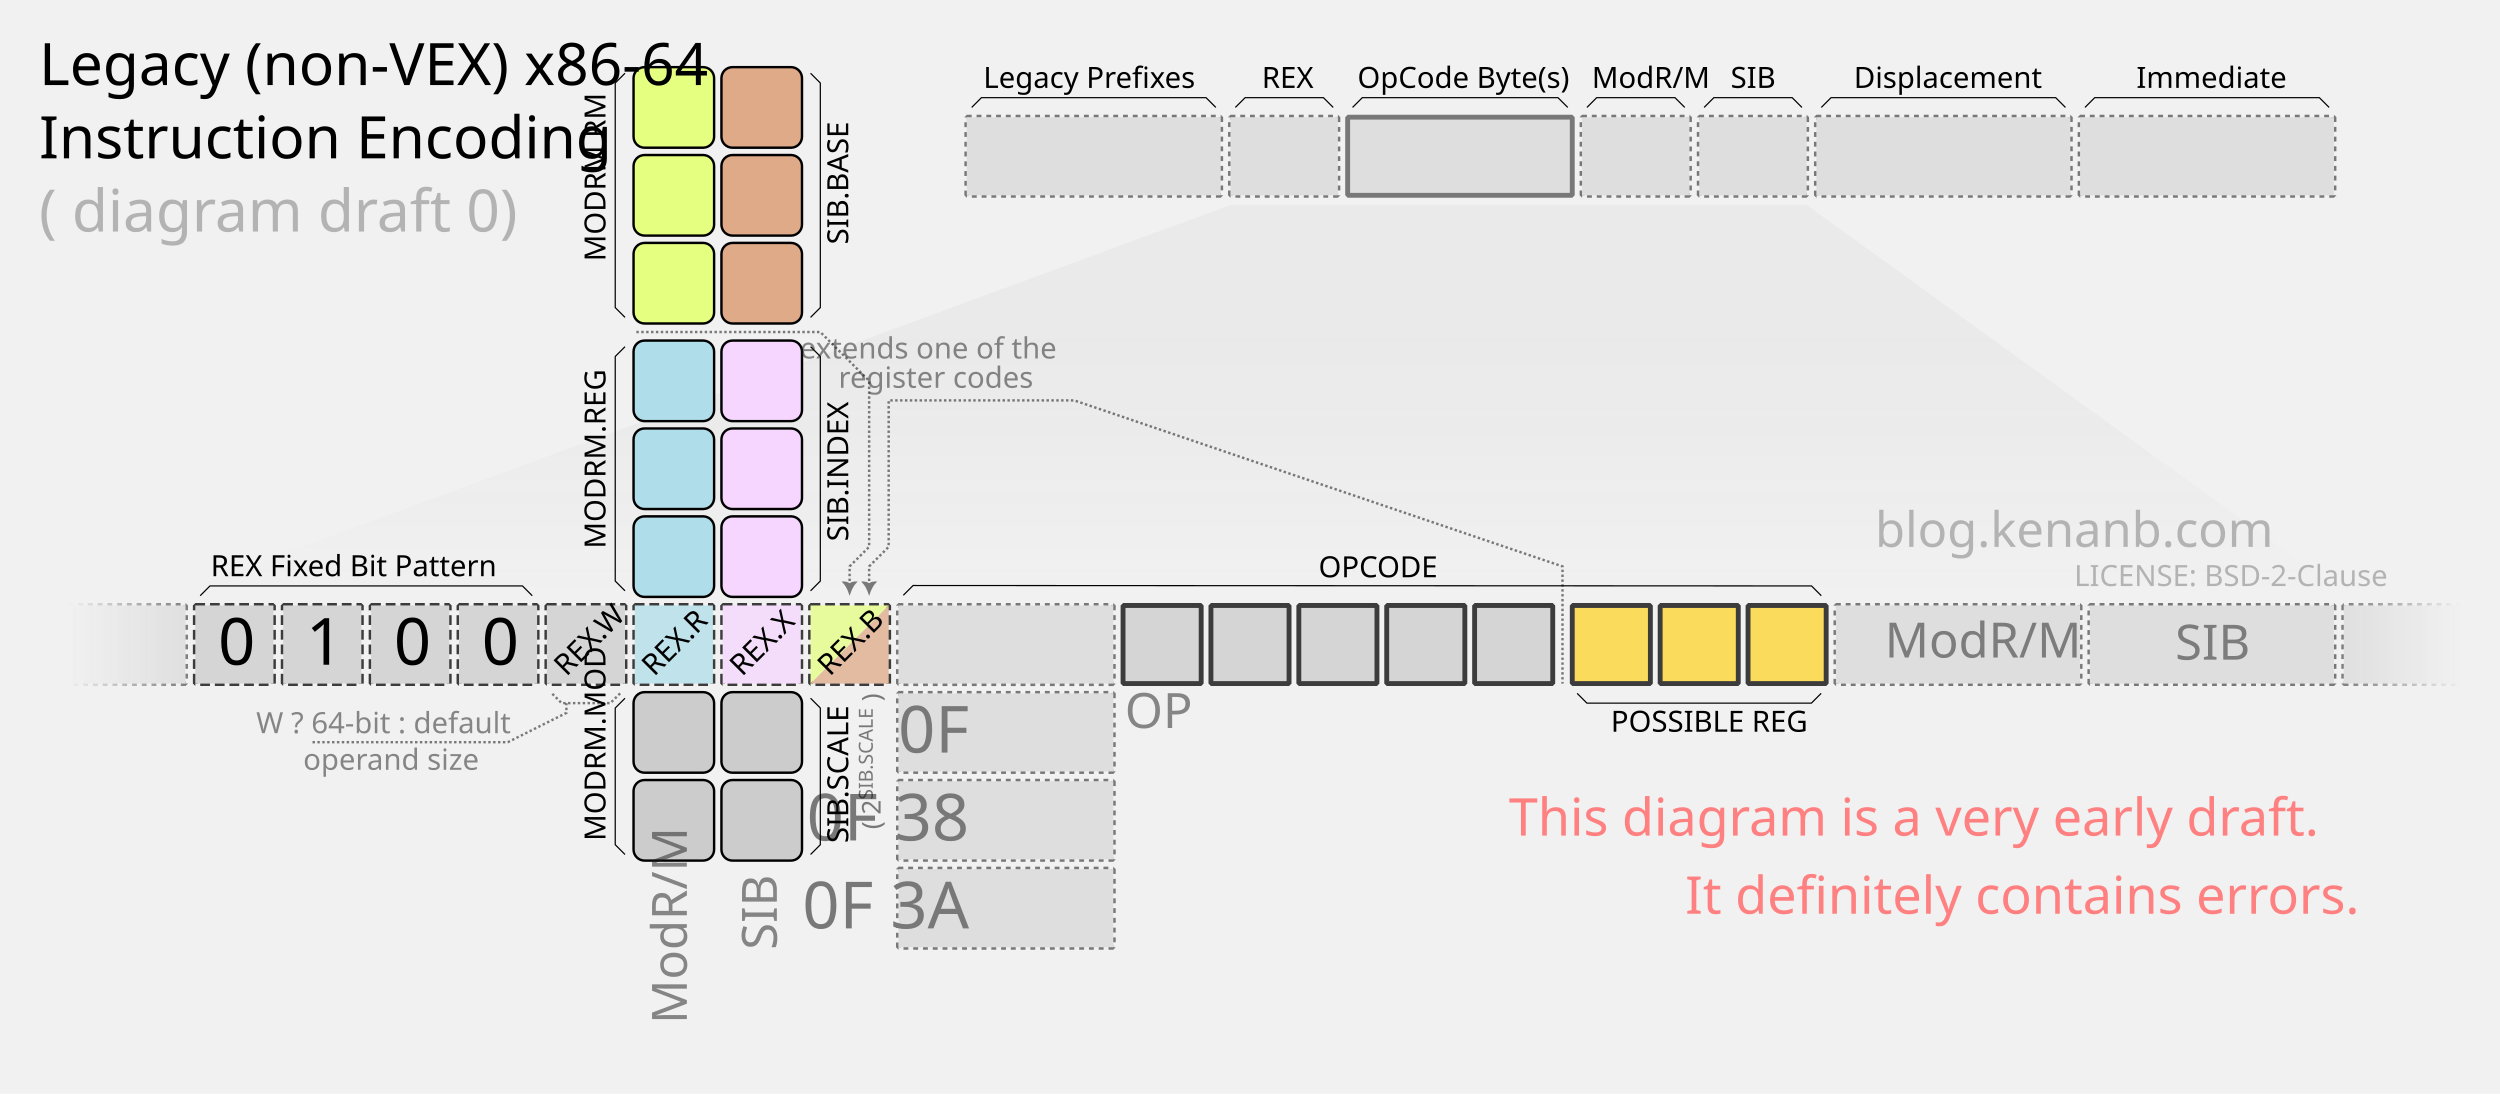
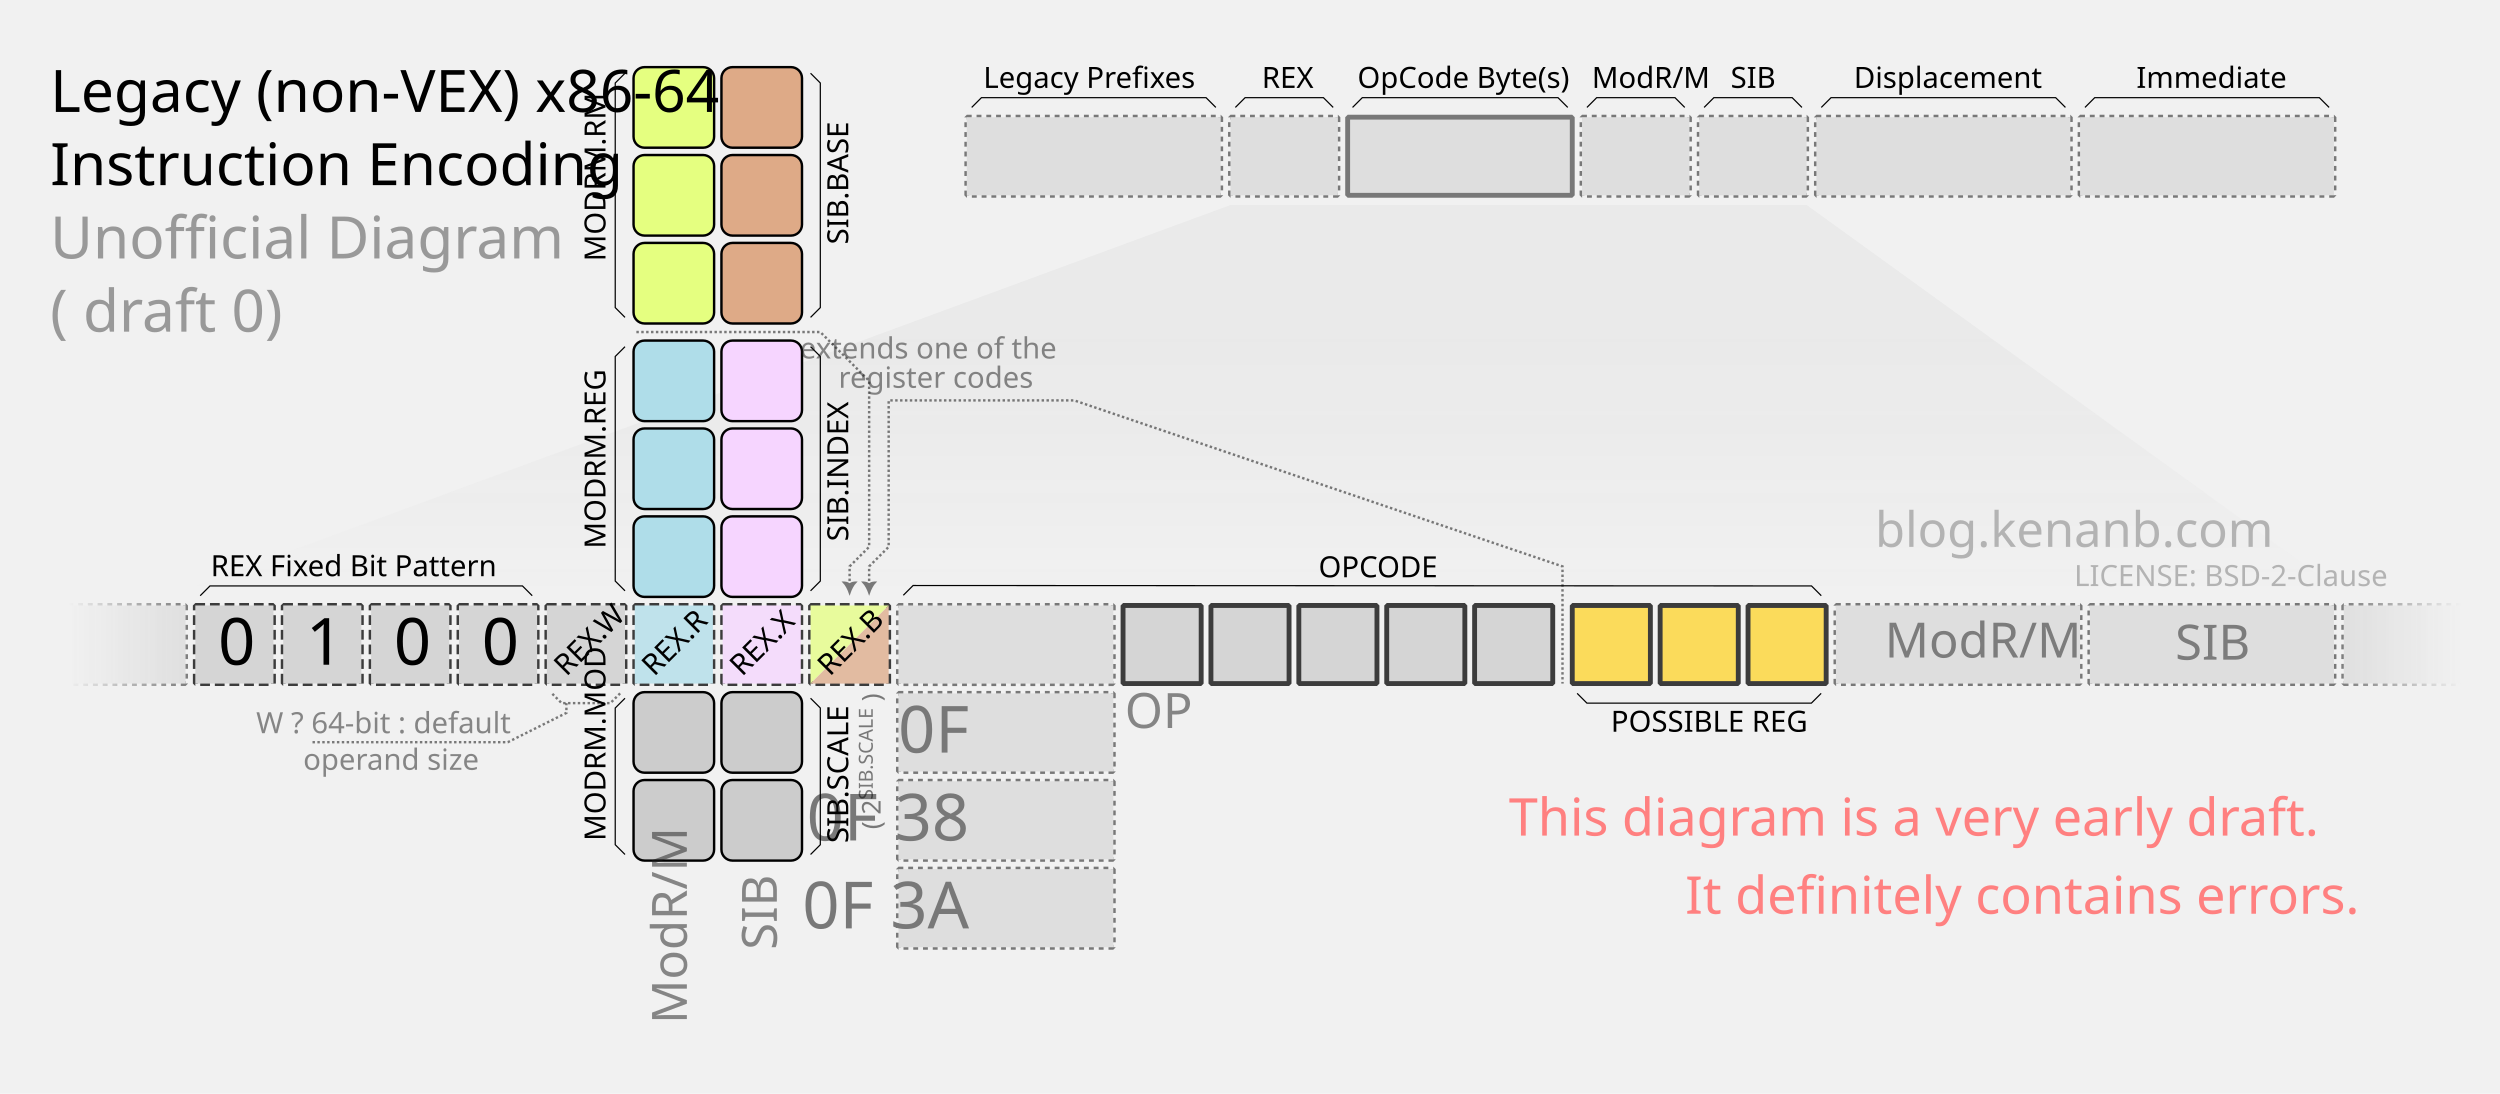
<svg xmlns="http://www.w3.org/2000/svg" xmlns:xlink="http://www.w3.org/1999/xlink" width="2048" height="896" viewBox="0 0 541.867 237.067" version="1.1" id="svg1">
  <defs id="defs1">
    <linearGradient id="linearGradient6">
      <stop style="stop-color:#4d4d4d;stop-opacity:1;" offset="0" id="stop6" />
      <stop style="stop-color:#4d4d4d;stop-opacity:0;" offset="1" id="stop7" />
    </linearGradient>
    <linearGradient id="linearGradient46">
      <stop style="stop-color:#000000;stop-opacity:1;" offset="0" id="stop46" />
      <stop style="stop-color:#ffffff;stop-opacity:1;" offset="1" id="stop47" />
    </linearGradient>
    <rect x="1764.501" y="-27.168" width="108.166" height="226.028" id="rect44" />
    <marker style="overflow:visible" id="ArrowTriangleStylized" refX="0" refY="0" orient="auto-start-reverse" markerWidth="1" markerHeight="1" viewBox="0 0 1 1" preserveAspectRatio="xMidYMid">
      <path transform="scale(0.5)" style="fill:context-stroke;fill-rule:evenodd;stroke:context-stroke;stroke-width:1pt" d="m 6,0 c -3,1 -7,3 -9,5 0,0 0,-4 2,-5 -2,-1 -2,-5 -2,-5 2,2 6,4 9,5 z" id="path4" />
    </marker>
    <mask maskUnits="userSpaceOnUse" id="mask56">
      <rect style="opacity:1;fill:url(#linearGradient56);stroke-width:1.058;stroke-dasharray:none;stroke-dashoffset:0;paint-order:normal" id="rect56" width="35.983" height="25.532" x="14.817" y="84.534" />
    </mask>
    <linearGradient xlink:href="#linearGradient46" id="linearGradient56" gradientUnits="userSpaceOnUse" x1="23.283" y1="97.301" x2="50.271" y2="97.301" gradientTransform="translate(-3.8096509e-8)" />
    <mask maskUnits="userSpaceOnUse" id="mask57">
      <rect style="opacity:1;fill:url(#linearGradient57);stroke-width:1.058;stroke-dasharray:none;stroke-dashoffset:0;paint-order:normal" id="rect57" width="35.983" height="25.532" x="1.703" y="19.844" />
    </mask>
    <linearGradient xlink:href="#linearGradient46" id="linearGradient57" gradientUnits="userSpaceOnUse" x1="23.283" y1="97.301" x2="50.271" y2="97.301" gradientTransform="translate(-13.11394,-64.69059)" />
    <linearGradient xlink:href="#linearGradient6" id="linearGradient7" x1="296.333" y1="71.646" x2="296.333" y2="131.366" gradientUnits="userSpaceOnUse" />
  </defs>
  <g id="g8" transform="rotate(180,148.2415,39.07594)" />
  <g id="g59" transform="translate(177.8,46.56669)" />
  <rect style="font-variation-settings:normal;fill:#f1f1f1;fill-opacity:1;stroke:none;stroke-width:0.265;stroke-linecap:butt;stroke-linejoin:miter;stroke-miterlimit:4;stroke-dasharray:1.058, 1.058;stroke-dashoffset:0;stroke-opacity:1;paint-order:stroke markers fill" id="rect84" width="541.867" height="237.067" x="0" y="0" />
  <path style="opacity:0.05;fill:url(#linearGradient7);stroke:none;stroke-width:0.265px;stroke-linecap:butt;stroke-linejoin:miter;stroke-opacity:1" d="M 42.333,127 H 505.883 l -114.3,-82.55 -124.883,-2e-6 z" id="path6" />
  <g id="g40" transform="translate(30.04734,107.0239)" style="opacity:0.5;fill:#1a1a1a" mask="url(#mask57)">
    <text xml:space="preserve" style="font-size:10.583px;line-height:1.25;font-family:'Ubuntu Mono';-inkscape-font-specification:'Ubuntu Mono';letter-spacing:0px;word-spacing:0px;fill:#1a1a1a;stroke-width:0.265" x="37.104" y="50.8" id="text39">
      <tspan id="tspan39" style="fill:#1a1a1a;stroke-width:0.265" x="37.104" y="50.8">REX</tspan>
    </text>
  </g>
  <g id="g61" transform="translate(-25.4)">
    <g id="g60" transform="translate(16.9334,42.33335)">
      <g id="g84" transform="translate(177.6502,-61.21855)">
        <path style="fill:none;stroke:#000000;stroke-width:0.265px;stroke-linecap:butt;stroke-linejoin:miter;stroke-opacity:1" d="m 41.425,42.169 2.117,-2.117 H 92.225 l 2.117,2.117" id="path84" />
        <text xml:space="preserve" style="font-size:6.35px;line-height:1.25;font-family:'Ubuntu Mono';-inkscape-font-specification:'Ubuntu Mono';letter-spacing:0px;word-spacing:0px;stroke-width:0.265" x="43.96" y="37.935" id="text84">
          <tspan id="tspan84" style="font-size:6.35px;stroke-width:0.265" x="43.96" y="37.935">Legacy Prefixes</tspan>
        </text>
      </g>
      <rect style="opacity:0.5;fill:#cccccc;stroke:#000000;stroke-width:1.058;stroke-linecap:butt;stroke-linejoin:bevel;stroke-dasharray:1.058, 1.058;stroke-dashoffset:0;stroke-opacity:1;paint-order:stroke markers fill" id="rect48-1-4-9" width="55.033" height="16.933" x="402.167" y="-16.933" />
      <g id="g84-5" transform="translate(361.8002,-61.21855)">
        <path style="fill:none;stroke:#000000;stroke-width:0.265px;stroke-linecap:butt;stroke-linejoin:miter;stroke-opacity:1" d="m 41.425,42.169 2.117,-2.117 H 92.225 l 2.117,2.117" id="path84-0" />
        <text xml:space="preserve" style="font-size:6.35px;line-height:1.25;font-family:'Ubuntu Mono';-inkscape-font-specification:'Ubuntu Mono';letter-spacing:0px;word-spacing:0px;stroke-width:0.265" x="48.49" y="37.935" id="text84-4">
          <tspan id="tspan84-8" style="font-size:6.35px;stroke-width:0.265" x="48.49" y="37.935">Displacement</tspan>
        </text>
      </g>
      <rect style="opacity:0.5;fill:#cccccc;stroke:#000000;stroke-width:1.058;stroke-linecap:butt;stroke-linejoin:bevel;stroke-dasharray:1.058, 1.058;stroke-dashoffset:0;stroke-opacity:1;paint-order:stroke markers fill" id="rect1" width="23.283" height="16.933" x="275.167" y="-16.933" />
      <g id="g12" transform="translate(234.8002,-61.21855)">
        <path style="fill:none;stroke:#000000;stroke-width:0.265px;stroke-linecap:butt;stroke-linejoin:miter;stroke-opacity:1" d="m 41.425,42.169 2.117,-2.117 h 16.972 l 2.117,2.117" id="path5" />
        <text xml:space="preserve" style="font-size:6.35px;line-height:1.25;font-family:'Ubuntu Mono';-inkscape-font-specification:'Ubuntu Mono';letter-spacing:0px;word-spacing:0px;stroke-width:0.265" x="47.17" y="37.935" id="text12">
          <tspan id="tspan12" style="font-size:6.35px;stroke-width:0.265" x="47.17" y="37.935">REX</tspan>
        </text>
      </g>
      <rect style="opacity:0.5;fill:#cccccc;stroke:#000000;stroke-width:1.058;stroke-linecap:butt;stroke-linejoin:bevel;stroke-dasharray:1.058, 1.058;stroke-dashoffset:0;stroke-opacity:1;paint-order:stroke markers fill" id="rect1-9" width="23.283" height="16.933" x="376.767" y="-16.933" />
      <g id="g12-20" transform="translate(336.4002,-61.21855)">
        <path style="fill:none;stroke:#000000;stroke-width:0.265px;stroke-linecap:butt;stroke-linejoin:miter;stroke-opacity:1" d="m 41.425,42.169 2.117,-2.117 h 16.972 l 2.117,2.117" id="path5-6" />
        <text xml:space="preserve" style="font-size:6.35px;line-height:1.25;font-family:'Ubuntu Mono';-inkscape-font-specification:'Ubuntu Mono';letter-spacing:0px;word-spacing:0px;stroke-width:0.265" x="47.17" y="37.935" id="text12-8">
          <tspan id="tspan12-9" style="font-size:6.35px;stroke-width:0.265" x="47.17" y="37.935">SIB</tspan>
        </text>
        <text xml:space="preserve" transform="matrix(0.2645833,0,0,0.2645833,-378.7336,31.5852)" id="text44" style="font-size:40px;line-height:1.25;font-family:'Ubuntu Mono';-inkscape-font-specification:'Ubuntu Mono';letter-spacing:0px;word-spacing:0px;white-space:pre;shape-inside:url(#rect44);display:inline" />
      </g>
      <rect style="opacity:0.5;fill:#cccccc;stroke:#000000;stroke-width:1.058;stroke-linecap:butt;stroke-linejoin:bevel;stroke-dasharray:none;stroke-dashoffset:0;stroke-opacity:1;paint-order:normal" id="rect29" width="48.683" height="16.933" x="300.567" y="-16.933" />
      <g id="g33" transform="translate(260.2002,-61.21855)">
        <path style="fill:none;stroke:#000000;stroke-width:0.265px;stroke-linecap:butt;stroke-linejoin:miter;stroke-opacity:1" d="m 41.425,42.169 2.117,-2.117 h 42.412 l 2.117,2.117" id="path29" />
        <text xml:space="preserve" style="font-size:6.35px;line-height:1.25;font-family:'Ubuntu Mono';-inkscape-font-specification:'Ubuntu Mono';letter-spacing:0px;word-spacing:0px;stroke-width:0.265" x="42.483" y="37.935" id="text32">
          <tspan id="tspan32" style="font-size:6.35px;stroke-width:0.265" x="42.483" y="37.935">OpCode Byte(s)</tspan>
        </text>
      </g>
      <rect style="opacity:0.5;fill:#cccccc;stroke:#000000;stroke-width:1.058;stroke-linecap:butt;stroke-linejoin:bevel;stroke-dasharray:1.058, 1.058;stroke-dashoffset:0;stroke-opacity:1;paint-order:stroke markers fill" id="rect1-5" width="23.283" height="16.933" x="351.367" y="-16.933" />
      <g id="g12-2" transform="translate(311.0002,-61.21855)">
        <path style="fill:none;stroke:#000000;stroke-width:0.265px;stroke-linecap:butt;stroke-linejoin:miter;stroke-opacity:1" d="m 41.425,42.169 2.117,-2.117 h 16.972 l 2.117,2.117" id="path5-5" />
        <text xml:space="preserve" style="font-size:6.35px;line-height:1.25;font-family:'Ubuntu Mono';-inkscape-font-specification:'Ubuntu Mono';letter-spacing:0px;word-spacing:0px;stroke-width:0.265" x="42.503" y="37.935" id="text12-4">
          <tspan id="tspan12-7" style="font-size:6.35px;stroke-width:0.265" x="42.503" y="37.935">ModR/M</tspan>
        </text>
      </g>
      <rect style="opacity:0.5;fill:#cccccc;stroke:#000000;stroke-width:1.058;stroke-linecap:butt;stroke-linejoin:bevel;stroke-dasharray:1.058, 1.058;stroke-dashoffset:0;stroke-opacity:1;paint-order:stroke markers fill" id="rect45" width="55.033" height="16.933" x="459.317" y="-16.933" />
      <g id="g45" transform="translate(438.0002,-73.91854)">
        <path style="fill:none;stroke:#000000;stroke-width:0.265px;stroke-linecap:butt;stroke-linejoin:miter;stroke-opacity:1" d="m 22.375,54.869 2.117,-2.117 h 48.683 l 2.117,2.117" id="path45" />
        <text xml:space="preserve" style="font-size:6.35px;line-height:1.25;font-family:'Ubuntu Mono';-inkscape-font-specification:'Ubuntu Mono';letter-spacing:0px;word-spacing:0px;stroke-width:0.265" x="33.525" y="50.635" id="text45">
          <tspan id="tspan45" style="font-size:6.35px;stroke-width:0.265" x="33.525" y="50.635">Immediate</tspan>
        </text>
      </g>
      <rect style="opacity:0.5;fill:#cccccc;stroke:#000000;stroke-width:1.058;stroke-linecap:butt;stroke-linejoin:bevel;stroke-dasharray:1.058, 1.058;stroke-dashoffset:0;stroke-opacity:1;paint-order:stroke markers fill" id="rect59" width="55.033" height="16.933" x="218.017" y="-16.933" />
    </g>
  </g>
  <g id="g62" transform="translate(-25.4)">
    <rect style="fill:#cccccc;stroke:#000000;stroke-width:1.058;stroke-linecap:round;stroke-linejoin:bevel;stroke-dasharray:none;stroke-opacity:1;paint-order:stroke markers fill" id="rect13" width="16.933" height="16.933" x="150.283" y="-179.917" ry="2.122" transform="rotate(90)" />
    <rect style="fill:#cccccc;stroke:#000000;stroke-width:1.058;stroke-linecap:round;stroke-linejoin:bevel;stroke-dasharray:none;stroke-opacity:1;paint-order:stroke markers fill" id="rect14" width="16.933" height="16.933" x="169.333" y="-179.917" ry="2.122" transform="rotate(90)" />
    <rect style="fill:#afdde9;stroke:#000000;stroke-width:1.058;stroke-linecap:round;stroke-linejoin:bevel;stroke-dasharray:none;stroke-dashoffset:0;stroke-opacity:1;paint-order:stroke markers fill" id="rect15" width="16.933" height="16.933" x="74.083" y="-179.917" ry="2.122" transform="rotate(90)" />
    <rect style="fill:#afdde9;stroke:#000000;stroke-width:1.058;stroke-linecap:round;stroke-linejoin:bevel;stroke-dasharray:none;stroke-opacity:1;paint-order:stroke markers fill" id="rect16" width="16.933" height="16.933" x="93.133" y="-179.917" ry="2.122" transform="rotate(90)" />
    <rect style="fill:#afdde9;stroke:#000000;stroke-width:1.058;stroke-linecap:round;stroke-linejoin:bevel;stroke-dasharray:none;stroke-opacity:1;paint-order:stroke markers fill" id="rect17" width="16.933" height="16.933" x="112.183" y="-179.917" ry="2.122" transform="rotate(90)" />
    <rect style="fill:#e5ff80;stroke:#000000;stroke-width:1.058;stroke-linecap:butt;stroke-linejoin:bevel;stroke-dasharray:none;stroke-dashoffset:0;stroke-opacity:1;paint-order:stroke markers fill" id="rect18" width="16.933" height="16.933" x="14.817" y="-179.917" ry="2.122" transform="rotate(90)" />
    <rect style="fill:#e5ff80;stroke:#000000;stroke-width:1.058;stroke-linecap:butt;stroke-linejoin:bevel;stroke-dasharray:none;stroke-dashoffset:0;stroke-opacity:1;paint-order:stroke markers fill" id="rect19" width="16.933" height="16.933" x="33.867" y="-179.917" ry="2.122" transform="rotate(90)" />
    <rect style="fill:#e5ff80;stroke:#000000;stroke-width:1.058;stroke-linecap:butt;stroke-linejoin:bevel;stroke-dasharray:none;stroke-dashoffset:0;stroke-opacity:1;paint-order:stroke markers fill" id="rect20" width="16.933" height="16.933" x="52.917" y="-179.917" ry="2.122" transform="rotate(90)" />
    <rect style="fill:#f6d5ff;stroke:#000000;stroke-width:1.058;stroke-linecap:round;stroke-linejoin:bevel;stroke-dasharray:none;stroke-dashoffset:0;stroke-opacity:1;paint-order:stroke markers fill" id="rect21" width="16.933" height="16.933" x="74.083" y="-198.967" ry="2.122" transform="rotate(90)" />
    <rect style="fill:#f6d5ff;stroke:#000000;stroke-width:1.058;stroke-linecap:round;stroke-linejoin:bevel;stroke-dasharray:none;stroke-opacity:1;paint-order:stroke markers fill" id="rect22" width="16.933" height="16.933" x="93.133" y="-198.967" ry="2.122" transform="rotate(90)" />
    <rect style="fill:#f6d5ff;stroke:#000000;stroke-width:1.058;stroke-linecap:round;stroke-linejoin:bevel;stroke-dasharray:none;stroke-opacity:1;paint-order:stroke markers fill" id="rect23" width="16.933" height="16.933" x="112.183" y="-198.967" ry="2.122" transform="rotate(90)" />
    <rect style="fill:#deaa87;stroke:#000000;stroke-width:1.058;stroke-linecap:butt;stroke-linejoin:bevel;stroke-dasharray:none;stroke-dashoffset:0;stroke-opacity:1;paint-order:stroke markers fill" id="rect24" width="16.933" height="16.933" x="14.817" y="-198.967" ry="2.122" transform="rotate(90)" />
    <rect style="fill:#deaa87;stroke:#000000;stroke-width:1.058;stroke-linecap:butt;stroke-linejoin:bevel;stroke-dasharray:none;stroke-dashoffset:0;stroke-opacity:1;paint-order:stroke markers fill" id="rect25" width="16.933" height="16.933" x="33.867" y="-198.967" ry="2.122" transform="rotate(90)" />
    <rect style="fill:#deaa87;stroke:#000000;stroke-width:1.058;stroke-linecap:butt;stroke-linejoin:bevel;stroke-dasharray:none;stroke-dashoffset:0;stroke-opacity:1;paint-order:stroke markers fill" id="rect26" width="16.933" height="16.933" x="52.917" y="-198.967" ry="2.122" transform="rotate(90)" />
    <rect style="fill:#cccccc;stroke:#000000;stroke-width:1.058;stroke-linecap:round;stroke-linejoin:bevel;stroke-dasharray:none;stroke-opacity:1;paint-order:stroke markers fill" id="rect27" width="16.933" height="16.933" x="150.283" y="-198.967" ry="2.122" transform="rotate(90)" />
    <rect style="fill:#cccccc;stroke:#000000;stroke-width:1.058;stroke-linecap:round;stroke-linejoin:bevel;stroke-dasharray:none;stroke-opacity:1;paint-order:stroke markers fill" id="rect28" width="16.933" height="16.933" x="169.333" y="-198.967" ry="2.122" transform="rotate(90)" />
    <g id="g35" style="opacity:0.75" transform="translate(42.33339,88.90003)">
      <rect style="opacity:1;fill:#cccccc;stroke:#000000;stroke-width:1.058;stroke-linecap:butt;stroke-linejoin:bevel;stroke-dasharray:2.117, 1.058;stroke-dashoffset:0;stroke-opacity:1;paint-order:stroke markers fill" id="rect5" width="16.933" height="16.933" x="25.4" y="42.333" />
      <rect style="opacity:1;fill:#cccccc;stroke:#000000;stroke-width:1.058;stroke-linecap:butt;stroke-linejoin:bevel;stroke-dasharray:2.117, 1.058;stroke-dashoffset:0;stroke-opacity:1;paint-order:stroke markers fill" id="rect6" width="16.933" height="16.933" x="44.45" y="42.333" />
      <rect style="opacity:1;fill:#cccccc;stroke:#000000;stroke-width:1.058;stroke-linecap:butt;stroke-linejoin:bevel;stroke-dasharray:2.117, 1.058;stroke-dashoffset:0;stroke-opacity:1;paint-order:stroke markers fill" id="rect7" width="16.933" height="16.933" x="63.5" y="42.333" />
      <rect style="opacity:1;fill:#cccccc;stroke:#000000;stroke-width:1.058;stroke-linecap:butt;stroke-linejoin:bevel;stroke-dasharray:2.117, 1.058;stroke-dashoffset:0;stroke-opacity:1;paint-order:stroke markers fill" id="rect8" width="16.933" height="16.933" x="82.55" y="42.333" />
      <rect style="opacity:1;fill:#cccccc;stroke:#000000;stroke-width:1.058;stroke-linecap:butt;stroke-linejoin:bevel;stroke-dasharray:2.117, 1.058;stroke-dashoffset:0;stroke-opacity:1;paint-order:stroke markers fill" id="rect9" width="16.933" height="16.933" x="101.6" y="42.333" />
      <rect style="opacity:1;fill:#afdde9;fill-opacity:1;stroke:#000000;stroke-width:1.058;stroke-linecap:butt;stroke-linejoin:bevel;stroke-dasharray:2.117, 1.058;stroke-dashoffset:0;stroke-opacity:1;paint-order:stroke markers fill" id="rect10" width="16.933" height="16.933" x="120.65" y="42.333" />
      <rect style="opacity:1;fill:#f6d5ff;fill-opacity:1;stroke:#000000;stroke-width:1.058;stroke-linecap:butt;stroke-linejoin:bevel;stroke-dasharray:2.117, 1.058;stroke-dashoffset:0;stroke-opacity:1;paint-order:stroke markers fill" id="rect11" width="16.933" height="16.933" x="139.7" y="42.333" />
      <rect style="opacity:1;fill:none;fill-opacity:1;stroke:#000000;stroke-width:1.058;stroke-linecap:butt;stroke-linejoin:bevel;stroke-dasharray:2.117, 1.058;stroke-dashoffset:0;stroke-opacity:1;paint-order:stroke markers fill" id="rect35" width="16.933" height="16.933" x="158.75" y="42.333" />
      <path id="rect33" style="opacity:1;fill:#e5ff80;stroke-width:1.058;stroke-linecap:butt;stroke-linejoin:bevel;stroke-dasharray:2.117, 1.058;stroke-dashoffset:0;paint-order:markers fill stroke" d="m 158.75,42.333 h 16.933 l -16.933,16.933 z" />
      <path id="rect34" style="opacity:1;fill:#deaa87;stroke-width:1.058;stroke-linecap:butt;stroke-linejoin:bevel;stroke-dasharray:2.117, 1.058;stroke-dashoffset:0;paint-order:markers fill stroke" d="M 175.683,42.333 V 59.267 H 158.75 Z" />
    </g>
    <g id="g32" transform="translate(42.33339,88.90003)">
      <text xml:space="preserve" style="font-size:14.111px;line-height:1.25;font-family:'Ubuntu Mono';-inkscape-font-specification:'Ubuntu Mono';letter-spacing:0px;word-spacing:0px;stroke-width:0.265" x="30.339" y="55.174" id="text28">
        <tspan id="tspan28" style="font-size:14.111px;stroke-width:0.265" x="30.339" y="55.174">0</tspan>
      </text>
      <text xml:space="preserve" style="font-size:14.111px;line-height:1.25;font-family:'Ubuntu Mono';-inkscape-font-specification:'Ubuntu Mono';letter-spacing:0px;word-spacing:0px;stroke-width:0.265" x="68.439" y="55.174" id="text29">
        <tspan id="tspan29" style="font-size:14.111px;stroke-width:0.265" x="68.439" y="55.174">0</tspan>
      </text>
      <text xml:space="preserve" style="font-size:14.111px;line-height:1.25;font-family:'Ubuntu Mono';-inkscape-font-specification:'Ubuntu Mono';letter-spacing:0px;word-spacing:0px;stroke-width:0.265" x="87.489" y="55.174" id="text30">
        <tspan id="tspan30" style="font-size:14.111px;stroke-width:0.265" x="87.489" y="55.174">0</tspan>
      </text>
      <text xml:space="preserve" style="font-size:14.111px;line-height:1.25;font-family:'Ubuntu Mono';-inkscape-font-specification:'Ubuntu Mono';letter-spacing:0px;word-spacing:0px;stroke-width:0.265" x="49.389" y="55.174" id="text31">
        <tspan id="tspan31" style="font-size:14.111px;stroke-width:0.265" x="49.389" y="55.174">1</tspan>
      </text>
    </g>
    <g id="g41" transform="translate(133.3501,-29.63332)" style="opacity:0.5;fill:#1a1a1a">
      <text xml:space="preserve" style="font-size:10.583px;line-height:1.25;font-family:'Ubuntu Mono';-inkscape-font-specification:'Ubuntu Mono';letter-spacing:0px;word-spacing:0px;fill:#1a1a1a;stroke-width:0.265" x="-235.48" y="60.431" id="text40" transform="rotate(-90)">
        <tspan id="tspan40" style="fill:#1a1a1a;stroke-width:0.265" x="-235.48" y="60.431">SIB</tspan>
      </text>
    </g>
    <g id="g42" transform="rotate(-90,168.9614,50.26324)">
      <path style="fill:none;stroke:#000000;stroke-width:0.265px;stroke-linecap:butt;stroke-linejoin:miter;stroke-opacity:1" d="m 34.016,42.169 2.117,-2.117 h 29.633 l 2.117,2.117" id="path41" />
      <text xml:space="preserve" style="font-size:6.35px;line-height:1.25;font-family:'Ubuntu Mono';-inkscape-font-specification:'Ubuntu Mono';letter-spacing:0px;word-spacing:0px;stroke-width:0.265" x="36.988" y="37.935" id="text41">
        <tspan id="tspan41" style="font-size:6.35px;stroke-width:0.265" x="36.988" y="37.935">MODRM.MOD</tspan>
      </text>
    </g>
    <g id="g43" transform="rotate(-90,140.3864,21.68826)">
      <path style="fill:none;stroke:#000000;stroke-width:0.265px;stroke-linecap:butt;stroke-linejoin:miter;stroke-opacity:1" d="m 34.016,42.169 2.117,-2.117 48.683,2e-6 2.117,2.117" id="path42" />
      <text xml:space="preserve" style="font-size:6.35px;line-height:1.25;font-family:'Ubuntu Mono';-inkscape-font-specification:'Ubuntu Mono';letter-spacing:0px;word-spacing:0px;stroke-width:0.265" x="43.18" y="37.935" id="text42">
        <tspan id="tspan42" style="font-size:6.35px;stroke-width:0.265" x="43.18" y="37.935">MODRM.REG</tspan>
      </text>
    </g>
    <g id="g44" transform="rotate(-90,110.7531,-7.945062)">
      <path style="fill:none;stroke:#000000;stroke-width:0.265px;stroke-linecap:butt;stroke-linejoin:miter;stroke-opacity:1" d="m 34.016,42.169 2.117,-2.117 48.683,2e-6 2.117,2.117" id="path43" />
      <text xml:space="preserve" style="font-size:6.35px;line-height:1.25;font-family:'Ubuntu Mono';-inkscape-font-specification:'Ubuntu Mono';letter-spacing:0px;word-spacing:0px;stroke-width:0.265" x="46.187" y="37.935" id="text43">
        <tspan id="tspan43" style="font-size:6.35px;stroke-width:0.265" x="46.187" y="37.935">MODRM.RM</tspan>
      </text>
    </g>
    <path style="fill:none;stroke:#000000;stroke-width:0.265px;stroke-linecap:butt;stroke-linejoin:miter;stroke-opacity:1" d="m 201.083,185.208 2.117,-2.117 v -29.633 l -2.117,-2.117" id="path50" />
    <text xml:space="preserve" style="font-size:6.35px;line-height:1.25;font-family:'Ubuntu Mono';-inkscape-font-specification:'Ubuntu Mono';letter-spacing:0px;word-spacing:0px;stroke-width:0.265" x="-182.721" y="209.254" id="text50" transform="rotate(-90)">
      <tspan id="tspan50" style="font-size:6.35px;stroke-width:0.265" x="-182.721" y="209.254">SIB.SCALE</tspan>
    </text>
    <path style="fill:none;stroke:#000000;stroke-width:0.265px;stroke-linecap:butt;stroke-linejoin:miter;stroke-opacity:1" d="m 201.083,128.058 2.117,-2.117 V 77.258 l -2.117,-2.117" id="path51" />
    <text xml:space="preserve" style="font-size:6.35px;line-height:1.25;font-family:'Ubuntu Mono';-inkscape-font-specification:'Ubuntu Mono';letter-spacing:0px;word-spacing:0px;stroke-width:0.265" x="-117.316" y="209.254" id="text51" transform="rotate(-90)">
      <tspan id="tspan51" style="font-size:6.35px;stroke-width:0.265" x="-117.316" y="209.254">SIB.INDEX</tspan>
    </text>
    <path style="fill:none;stroke:#000000;stroke-width:0.265px;stroke-linecap:butt;stroke-linejoin:miter;stroke-opacity:1" d="m 201.083,68.792 2.117,-2.117 v -48.683 l -2.117,-2.117" id="path52" />
    <text xml:space="preserve" style="font-size:6.35px;line-height:1.25;font-family:'Ubuntu Mono';-inkscape-font-specification:'Ubuntu Mono';letter-spacing:0px;word-spacing:0px;stroke-width:0.265" x="-52.964" y="209.254" id="text52" transform="rotate(-90)">
      <tspan id="tspan52" style="font-size:6.35px;stroke-width:0.265" x="-52.964" y="209.254">SIB.BASE</tspan>
    </text>
    <g id="g1" transform="translate(113.845,-29.63332)" style="fill:#999999">
      <text xml:space="preserve" style="font-size:10.583px;line-height:1.25;font-family:'Ubuntu Mono';-inkscape-font-specification:'Ubuntu Mono';letter-spacing:0px;word-spacing:0px;opacity:0.5;fill:#1a1a1a;stroke-width:0.265" x="-251.545" y="60.431" id="text1" transform="rotate(-90)">
        <tspan id="tspan1" style="fill:#1a1a1a;stroke-width:0.265" x="-251.545" y="60.431">ModR/M</tspan>
      </text>
    </g>
    <g id="g2" transform="translate(34.77535,86.94813)">
      <path style="fill:none;stroke:#000000;stroke-width:0.265px;stroke-linecap:butt;stroke-linejoin:miter;stroke-opacity:1" d="m 34.016,42.169 2.117,-2.117 h 67.733 l 2.117,2.117" id="path1" />
      <text xml:space="preserve" style="font-size:6.35px;line-height:1.25;font-family:'Ubuntu Mono';-inkscape-font-specification:'Ubuntu Mono';letter-spacing:0px;word-spacing:0px;stroke-width:0.265" x="36.3" y="37.935" id="text2">
        <tspan id="tspan2" style="font-size:6.35px;stroke-width:0.265" x="36.3" y="37.935">REX Fixed Bit Pattern</tspan>
      </text>
    </g>
    <path style="opacity:0.5;fill:none;stroke:#000000;stroke-width:0.529;stroke-linecap:butt;stroke-linejoin:miter;stroke-dasharray:0.529, 0.529;stroke-dashoffset:0;stroke-opacity:1" d="m 93.133,160.867 h 42.333 l 12.7,-6.35 v -2.117" id="path2" />
    <g id="g4" transform="translate(66.52535,139.8648)" style="opacity:0.5;stroke-width:0.529;stroke-dasharray:0.529, 0.529;stroke-dashoffset:0">
      <path style="fill:none;stroke:#000000;stroke-width:0.529;stroke-linecap:butt;stroke-linejoin:miter;stroke-dasharray:0.529, 0.529;stroke-dashoffset:0;stroke-opacity:1" d="m 93.283,10.419 -2.117,2.117 H 80.61 l -2.117,-2.117" id="path3" />
    </g>
    <text xml:space="preserve" style="font-size:6.35px;line-height:1.25;font-family:'Ubuntu Mono';-inkscape-font-specification:'Ubuntu Mono';letter-spacing:0px;word-spacing:0px;stroke-width:0.265" x="14.437" y="221.982" id="text4" transform="rotate(-45)">
      <tspan id="tspan4" style="font-size:6.35px;stroke-width:0.265" x="14.437" y="221.982">REX.R</tspan>
    </text>
    <text xml:space="preserve" style="font-size:6.35px;line-height:1.25;font-family:'Ubuntu Mono';-inkscape-font-specification:'Ubuntu Mono';letter-spacing:0px;word-spacing:0px;stroke-width:0.265" x="27.906" y="235.469" id="text5" transform="rotate(-45)">
      <tspan id="tspan5" style="font-size:6.35px;stroke-width:0.265" x="27.906" y="235.469">REX.X</tspan>
    </text>
    <text xml:space="preserve" style="font-size:6.35px;line-height:1.25;font-family:'Ubuntu Mono';-inkscape-font-specification:'Ubuntu Mono';letter-spacing:0px;word-spacing:0px;stroke-width:0.265" x="41.389" y="248.895" id="text6" transform="rotate(-45)">
      <tspan id="tspan6" style="font-size:6.35px;stroke-width:0.265" x="41.389" y="248.895">REX.B</tspan>
    </text>
    <text xml:space="preserve" style="font-size:6.35px;line-height:1.25;font-family:'Ubuntu Mono';-inkscape-font-specification:'Ubuntu Mono';letter-spacing:0px;word-spacing:0px;stroke-width:0.265" x="0.986" y="208.53" id="text3" transform="rotate(-45)">
      <tspan id="tspan3" style="font-size:6.35px;stroke-width:0.265" x="0.986" y="208.53">REX.W</tspan>
    </text>
    <text xml:space="preserve" style="font-size:5.644px;line-height:1.25;font-family:'Ubuntu Mono';-inkscape-font-specification:'Ubuntu Mono';letter-spacing:0px;word-spacing:0px;baseline-shift:baseline;opacity:0.5;stroke-width:0.265" x="-179.723" y="216.264" id="text7" transform="rotate(-90)">
      <tspan id="tspan7" style="font-style:normal;font-variant:normal;font-weight:normal;font-stretch:normal;font-size:5.644px;font-family:'Ubuntu Condensed';-inkscape-font-specification:'Ubuntu Condensed, ';baseline-shift:baseline;stroke-width:0.265" x="-179.723" y="216.264">( 2<tspan style="font-size:4.233px;baseline-shift:super" id="tspan82">SIB.SCALE</tspan> ) </tspan>
    </text>
    <g id="g13" transform="matrix(1,0,0,-1,-3.174942,116.4167)" style="opacity:0.5">
      <path style="fill:none;stroke:#000000;stroke-width:0.529;stroke-linecap:butt;stroke-linejoin:miter;stroke-dasharray:0.529, 0.529;stroke-dashoffset:0;stroke-opacity:1;marker-start:url(#ArrowTriangleStylized)" d="M 83.758,88.735 V 84.502 L 79.525,80.269 V 44.285 L 90.108,33.702 h 40.217" id="path11" transform="rotate(180,148.2415,39.07594)" />
    </g>
    <text xml:space="preserve" style="font-size:6.35px;line-height:1.25;font-family:'Ubuntu Mono';-inkscape-font-specification:'Ubuntu Mono';letter-spacing:0px;word-spacing:0px;opacity:0.5;fill:#1a1a1a;stroke-width:0.265" x="114.3" y="158.915" id="text7-7">
      <tspan id="tspan7-8" style="font-style:normal;font-variant:normal;font-weight:normal;font-stretch:normal;font-size:6.35px;font-family:'Ubuntu Condensed';-inkscape-font-specification:'Ubuntu Condensed, ';text-align:center;text-anchor:middle;fill:#1a1a1a;stroke-width:0.265" x="114.3" y="158.915">W ? 64-bit : default</tspan>
      <tspan style="font-style:normal;font-variant:normal;font-weight:normal;font-stretch:normal;font-size:6.35px;font-family:'Ubuntu Condensed';-inkscape-font-specification:'Ubuntu Condensed, ';text-align:center;text-anchor:middle;fill:#1a1a1a;stroke-width:0.265" x="114.3" y="166.854" id="tspan9">operand size</tspan>
    </text>
    <text xml:space="preserve" style="font-size:6.35px;line-height:1;font-family:'Ubuntu Mono';-inkscape-font-specification:'Ubuntu Mono';letter-spacing:0px;word-spacing:0px;opacity:0.5;fill:#1a1a1a;stroke-width:0.265" x="232.379" y="77.704" id="text11">
      <tspan style="font-style:normal;font-variant:normal;font-weight:normal;font-stretch:normal;font-size:6.35px;line-height:1;font-family:'Ubuntu Condensed';-inkscape-font-specification:'Ubuntu Condensed, ';text-align:center;text-anchor:middle;fill:#1a1a1a;stroke-width:0.265" x="232.379" y="77.704" id="tspan63">extends one of the</tspan>
      <tspan style="font-style:normal;font-variant:normal;font-weight:normal;font-stretch:normal;font-size:6.35px;line-height:1;font-family:'Ubuntu Condensed';-inkscape-font-specification:'Ubuntu Condensed, ';text-align:center;text-anchor:middle;fill:#1a1a1a;stroke-width:0.265" x="232.379" y="84.055" id="tspan64">register codes</tspan>
    </text>
    <g id="g38" transform="rotate(90,195.2726,323.7242)" style="opacity:0.5;fill:#1a1a1a">
      <text xml:space="preserve" style="font-size:10.583px;line-height:1.25;font-family:'Ubuntu Mono';-inkscape-font-specification:'Ubuntu Mono';letter-spacing:0px;word-spacing:0px;fill:#1a1a1a;stroke-width:0.265" x="-249.79" y="29.346" id="text38" transform="rotate(-90)">
        <tspan id="tspan38" style="fill:#1a1a1a;stroke-width:0.265" x="-249.79" y="29.346">OP</tspan>
      </text>
    </g>
    <rect style="opacity:0.75;fill:#cccccc;stroke:#000000;stroke-width:1.058;stroke-linecap:butt;stroke-linejoin:bevel;stroke-dasharray:none;stroke-dashoffset:0;stroke-opacity:1;paint-order:markers fill stroke" id="rect48" width="16.933" height="16.933" x="268.817" y="131.233" />
    <rect style="opacity:0.75;fill:#cccccc;stroke:#000000;stroke-width:1.058;stroke-linecap:butt;stroke-linejoin:bevel;stroke-dasharray:none;stroke-dashoffset:0;stroke-opacity:1;paint-order:markers fill stroke" id="rect49" width="16.933" height="16.933" x="287.867" y="131.233" />
    <rect style="opacity:0.75;fill:#cccccc;stroke:#000000;stroke-width:1.058;stroke-linecap:butt;stroke-linejoin:bevel;stroke-dasharray:none;stroke-dashoffset:0;stroke-opacity:1;paint-order:markers fill stroke" id="rect50" width="16.933" height="16.933" x="306.917" y="131.233" />
    <rect style="opacity:0.75;fill:#cccccc;stroke:#000000;stroke-width:1.058;stroke-linecap:butt;stroke-linejoin:bevel;stroke-dasharray:none;stroke-dashoffset:0;stroke-opacity:1;paint-order:markers fill stroke" id="rect51" width="16.933" height="16.933" x="325.967" y="131.233" />
    <rect style="opacity:0.75;fill:#cccccc;stroke:#000000;stroke-width:1.058;stroke-linecap:butt;stroke-linejoin:bevel;stroke-dasharray:none;stroke-dashoffset:0;stroke-opacity:1;paint-order:markers fill stroke" id="rect52" width="16.933" height="16.933" x="345.017" y="131.233" />
    <rect style="opacity:0.75;fill:#ffd42a;fill-opacity:1;stroke:#000000;stroke-width:1.058;stroke-linecap:butt;stroke-linejoin:bevel;stroke-dasharray:none;stroke-dashoffset:0;stroke-opacity:1;paint-order:markers fill stroke" id="rect53" width="16.933" height="16.933" x="366.183" y="131.233" />
    <rect style="opacity:0.75;fill:#ffd42a;fill-opacity:1;stroke:#000000;stroke-width:1.058;stroke-linecap:butt;stroke-linejoin:bevel;stroke-dasharray:none;stroke-dashoffset:0;stroke-opacity:1;paint-order:markers fill stroke" id="rect54" width="16.933" height="16.933" x="385.233" y="131.233" />
    <rect style="opacity:0.75;fill:#ffd42a;fill-opacity:1;stroke:#000000;stroke-width:1.058;stroke-linecap:butt;stroke-linejoin:bevel;stroke-dasharray:none;stroke-dashoffset:0;stroke-opacity:1;paint-order:markers fill stroke" id="rect63" width="16.933" height="16.933" x="404.283" y="131.233" />
    <g id="g63" transform="matrix(1,0,0,-1,1.058391,116.4167)" style="opacity:0.5">
      <path style="fill:none;stroke:#000000;stroke-width:0.529;stroke-linecap:butt;stroke-linejoin:miter;stroke-dasharray:0.529, 0.529;stroke-dashoffset:0;stroke-opacity:1;marker-start:url(#ArrowTriangleStylized)" d="M 83.758,88.735 V 84.502 L 79.525,80.269 V 48.519 H 39.308 l -105.833,35.983 1e-6,25.4" id="path63" transform="rotate(180,148.2415,39.07594)" />
    </g>
    <g id="g75" style="opacity:0.5" transform="translate(16.9334,52.91668)">
      <rect style="fill:#cccccc;stroke:#000000;stroke-width:1.058;stroke-linecap:butt;stroke-linejoin:bevel;stroke-dasharray:1.058, 1.058;stroke-dashoffset:0;stroke-opacity:1;paint-order:stroke markers fill" id="rect48-1" width="46.567" height="16.933" x="203.2" y="78.317" />
      <rect style="fill:#cccccc;stroke:#000000;stroke-width:1.058;stroke-linecap:butt;stroke-linejoin:bevel;stroke-dasharray:1.058, 1.058;stroke-dashoffset:0;stroke-opacity:1;paint-order:stroke markers fill" id="rect64" width="46.567" height="16.933" x="203.2" y="97.367" />
      <text xml:space="preserve" style="font-size:14.111px;line-height:1.25;font-family:'Ubuntu Mono';-inkscape-font-specification:'Ubuntu Mono';letter-spacing:0px;word-spacing:0px;stroke-width:0.265" x="244.207" y="110.208" id="text30-7">
        <tspan id="tspan30-6" style="font-size:14.111px;text-align:end;text-anchor:end;stroke-width:0.265" x="244.207" y="110.208">0F</tspan>
      </text>
      <rect style="fill:#cccccc;stroke:#000000;stroke-width:1.058;stroke-linecap:butt;stroke-linejoin:bevel;stroke-dasharray:1.058, 1.058;stroke-dashoffset:0;stroke-opacity:1;paint-order:stroke markers fill" id="rect65" width="46.567" height="16.933" x="203.2" y="116.417" />
      <rect style="fill:#cccccc;stroke:#000000;stroke-width:1.058;stroke-linecap:butt;stroke-linejoin:bevel;stroke-dasharray:1.058, 1.058;stroke-dashoffset:0;stroke-opacity:1;paint-order:stroke markers fill" id="rect66" width="46.567" height="16.933" x="203.2" y="135.467" />
      <text xml:space="preserve" style="font-size:14.111px;line-height:1.25;font-family:'Ubuntu Mono';-inkscape-font-specification:'Ubuntu Mono';letter-spacing:0px;word-spacing:0px;stroke-width:0.265" x="244.207" y="129.258" id="text70">
        <tspan id="tspan70" style="font-size:14.111px;text-align:end;text-anchor:end;stroke-width:0.265" x="244.207" y="129.258">0F 38</tspan>
      </text>
      <text xml:space="preserve" style="font-size:14.111px;line-height:1.25;font-family:'Ubuntu Mono';-inkscape-font-specification:'Ubuntu Mono';letter-spacing:0px;word-spacing:0px;stroke-width:0.265" x="244.207" y="148.308" id="text72">
        <tspan id="tspan72" style="font-size:14.111px;text-align:end;text-anchor:end;stroke-width:0.265" x="244.207" y="148.308">0F 3A</tspan>
      </text>
    </g>
    <rect style="opacity:0.5;fill:#cccccc;stroke:#000000;stroke-width:1.058;stroke-linecap:butt;stroke-linejoin:bevel;stroke-dasharray:1.058, 1.058;stroke-dashoffset:0;stroke-opacity:1;paint-order:stroke markers fill" id="rect74" width="52.917" height="16.933" x="423.333" y="131.233" />
    <g id="g74" transform="rotate(90,301.6832,383.7781)" style="fill:#999999">
      <text xml:space="preserve" style="font-size:10.583px;line-height:1.25;font-family:'Ubuntu Mono';-inkscape-font-specification:'Ubuntu Mono';letter-spacing:0px;word-spacing:0px;opacity:0.5;fill:#1a1a1a;stroke-width:0.265" x="-251.545" y="60.431" id="text74" transform="rotate(-90)">
        <tspan id="tspan74" style="fill:#1a1a1a;stroke-width:0.265" x="-251.545" y="60.431">ModR/M</tspan>
      </text>
    </g>
    <rect style="opacity:0.5;fill:#cccccc;stroke:#000000;stroke-width:1.058;stroke-linecap:butt;stroke-linejoin:bevel;stroke-dasharray:1.058, 1.058;stroke-dashoffset:0;stroke-opacity:1;paint-order:stroke markers fill" id="rect75" width="52.917" height="16.933" x="478.367" y="131.233" />
    <g id="g73" transform="rotate(90,324.8927,407.4427)" style="opacity:0.5;fill:#1a1a1a">
      <text xml:space="preserve" style="font-size:10.583px;line-height:1.25;font-family:'Ubuntu Mono';-inkscape-font-specification:'Ubuntu Mono';letter-spacing:0px;word-spacing:0px;fill:#1a1a1a;stroke-width:0.265" x="-235.48" y="60.431" id="text73" transform="rotate(-90)">
        <tspan id="tspan73" style="fill:#1a1a1a;stroke-width:0.265" x="-235.48" y="60.431">SIB</tspan>
      </text>
    </g>
    <g id="g78" transform="translate(12.70008,42.33335)">
      <path style="opacity:1;fill:none;stroke:#000000;stroke-width:0.265;stroke-linecap:butt;stroke-linejoin:miter;stroke-dasharray:none;stroke-opacity:1" d="m 407.432,107.95 -2.117,2.117 h -48.657 l -2.117,-2.117" id="path59" />
      <text xml:space="preserve" style="font-size:6.35px;line-height:1.25;font-family:'Ubuntu Mono';-inkscape-font-specification:'Ubuntu Mono';letter-spacing:0px;word-spacing:0px;stroke-width:0.265" x="361.848" y="116.268" id="text75">
        <tspan style="font-size:6.35px;stroke-width:0.265" x="361.848" y="116.268" id="tspan77">POSSIBLE REG</tspan>
      </text>
    </g>
    <g id="g80" transform="translate(-133.3499,-6.054954)">
      <path style="opacity:1;fill:none;stroke:#000000;stroke-width:0.265;stroke-linecap:butt;stroke-linejoin:miter;stroke-dasharray:none;stroke-opacity:1" d="m 553.508,135.172 -2.117,-2.117 -194.733,-0.093 -2.117,2.117" id="path79" />
      <text xml:space="preserve" style="font-size:6.35px;line-height:1.25;font-family:'Ubuntu Mono';-inkscape-font-specification:'Ubuntu Mono';letter-spacing:0px;word-spacing:0px;stroke-width:0.265" x="444.535" y="131.18" id="text79">
        <tspan style="font-size:6.35px;stroke-width:0.265" x="444.535" y="131.18" id="tspan79">OPCODE</tspan>
      </text>
    </g>
    <rect style="opacity:0.5;fill:#cccccc;stroke:#000000;stroke-width:1.058;stroke-linecap:butt;stroke-linejoin:bevel;stroke-dasharray:1.058, 1.058;stroke-dashoffset:0;stroke-opacity:1;paint-order:stroke markers fill" id="rect48-1-4" width="31.761" height="16.933" x="16.922" y="88.9" mask="url(#mask56)" transform="translate(16.9334,42.33335)" />
    <rect style="opacity:0.5;fill:#cccccc;stroke:#000000;stroke-width:1.058;stroke-linecap:butt;stroke-linejoin:bevel;stroke-dasharray:1.058, 1.058;stroke-dashoffset:0;stroke-opacity:1;paint-order:stroke markers fill" id="rect58" width="31.761" height="16.933" x="16.922" y="88.9" mask="url(#mask56)" transform="matrix(-1,0,0,1,582.0832,42.33335)" />
    <text xml:space="preserve" style="font-size:10.583px;line-height:0;font-family:'Ubuntu Mono';-inkscape-font-specification:'Ubuntu Mono';letter-spacing:0px;word-spacing:0px;fill:#b3b3b3;fill-opacity:1;stroke-width:0.265" x="622.3" y="118.533" id="text85">
      <tspan id="tspan10" x="556.683" y="118.533" style="line-height:1.25;text-align:end;text-anchor:end">
        <tspan style="font-style:normal;font-variant:normal;font-weight:normal;font-stretch:normal;font-family:'Ubuntu Condensed';-inkscape-font-specification:'Ubuntu Condensed, ';text-align:end;text-anchor:end;fill:#b3b3b3;fill-opacity:1;stroke-width:0.265" x="556.683" y="118.533" id="tspan90">blog.kenanb.com</tspan>
      </tspan>
      <tspan id="tspan11" x="556.683" y="127.022" style="font-size:6.35px;line-height:1;text-align:end;text-anchor:end">LICENSE: BSD-2-Clause</tspan>
    </text>
    <text xml:space="preserve" style="font-size:16.933px;line-height:1;font-family:'Ubuntu Mono';-inkscape-font-specification:'Ubuntu Mono';letter-spacing:0px;word-spacing:0px;fill:#4d4d4d;stroke-width:0.265" x="558.8" y="181.119" id="text103">
      <tspan style="font-style:normal;font-variant:normal;font-weight:normal;font-stretch:normal;font-size:11.289px;line-height:1;font-family:'Ubuntu Condensed';-inkscape-font-specification:'Ubuntu Condensed, ';text-align:end;text-anchor:end;fill:#ff8080;stroke-width:0.265" x="558.8" y="181.119" id="tspan102">This diagram is a very early draft.</tspan>
      <tspan style="font-style:normal;font-variant:normal;font-weight:normal;font-stretch:normal;font-size:11.289px;line-height:1;font-family:'Ubuntu Condensed';-inkscape-font-specification:'Ubuntu Condensed, ';text-align:end;text-anchor:end;fill:#ff8080;stroke-width:0.265" x="558.8" y="198.052" id="tspan103">It definitely contains errors.</tspan>
    </text>
  </g>
-   <text xml:space="preserve" style="font-size:12.7px;line-height:1.25;font-family:'Ubuntu Mono';-inkscape-font-specification:'Ubuntu Mono';letter-spacing:0px;word-spacing:0px;stroke-width:0.265" x="8.467" y="18.436" id="text20">
-     <tspan id="tspan20" style="font-style:normal;font-variant:normal;font-weight:normal;font-stretch:normal;font-size:12.7px;font-family:'Ubuntu Condensed';-inkscape-font-specification:'Ubuntu Condensed, ';stroke-width:0.265" x="8.467" y="18.436">Legacy (non-VEX) x86-64</tspan>
-     <tspan style="font-style:normal;font-variant:normal;font-weight:normal;font-stretch:normal;font-size:12.7px;font-family:'Ubuntu Condensed';-inkscape-font-specification:'Ubuntu Condensed, ';stroke-width:0.265" x="8.467" y="34.314" id="tspan21">Instruction Encoding</tspan>
-     <tspan style="font-style:normal;font-variant:normal;font-weight:normal;font-stretch:normal;font-size:12.7px;font-family:'Ubuntu Condensed';-inkscape-font-specification:'Ubuntu Condensed, ';fill:#b3b3b3;stroke-width:0.265" x="8.467" y="50.191" id="tspan22">( diagram draft 0)</tspan>
+   <text xml:space="preserve" style="font-size:12.7px;line-height:1.25;font-family:'Ubuntu Mono';-inkscape-font-specification:'Ubuntu Mono';letter-spacing:0px;word-spacing:0px;stroke-width:0.265" x="10.87" y="24.257" id="text14">
+     <tspan id="tspan14" style="font-style:normal;font-variant:normal;font-weight:normal;font-stretch:normal;font-size:12.7px;font-family:'Ubuntu Condensed';-inkscape-font-specification:'Ubuntu Condensed, ';stroke-width:0.265" x="10.87" y="24.257">Legacy (non-VEX) x86-64</tspan>
+     <tspan style="font-style:normal;font-variant:normal;font-weight:normal;font-stretch:normal;font-size:12.7px;font-family:'Ubuntu Condensed';-inkscape-font-specification:'Ubuntu Condensed, ';stroke-width:0.265" x="10.87" y="40.135" id="tspan17">Instruction Encoding</tspan>
+     <tspan style="font-style:normal;font-variant:normal;font-weight:normal;font-stretch:normal;font-size:12.7px;font-family:'Ubuntu Condensed';-inkscape-font-specification:'Ubuntu Condensed, ';fill:#999999;stroke-width:0.265" x="10.87" y="56.012" id="tspan15">Unofficial Diagram</tspan>
+     <tspan style="font-style:normal;font-variant:normal;font-weight:normal;font-stretch:normal;font-size:12.7px;font-family:'Ubuntu Condensed';-inkscape-font-specification:'Ubuntu Condensed, ';fill:#999999;stroke-width:0.265" x="10.87" y="71.89" id="tspan16">( draft 0)</tspan>
  </text>
</svg>
